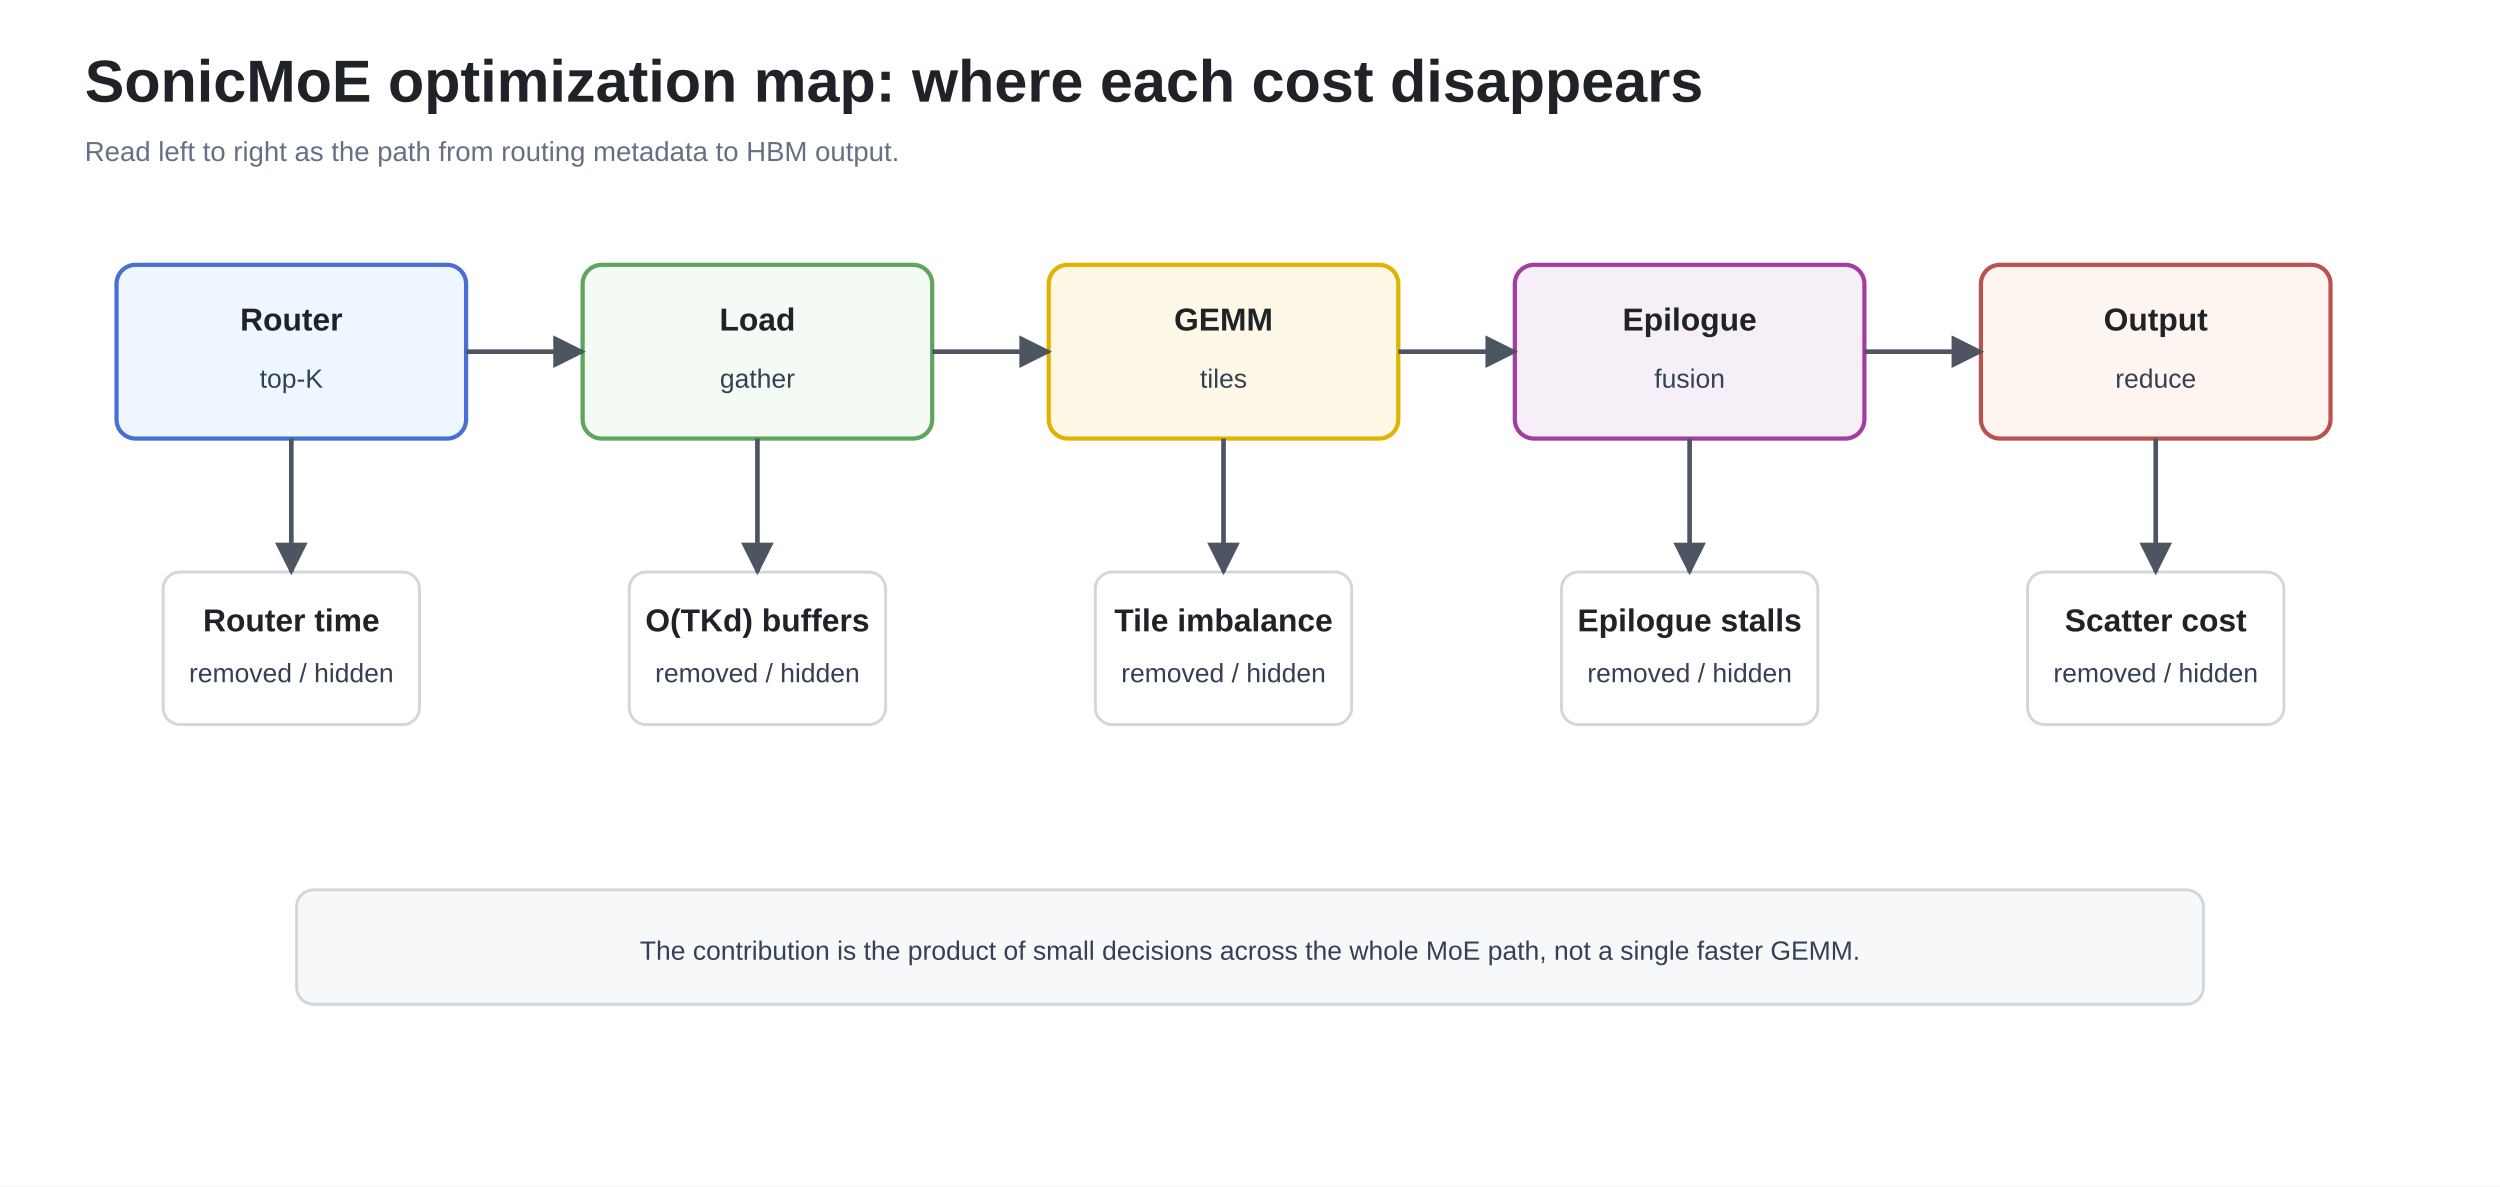
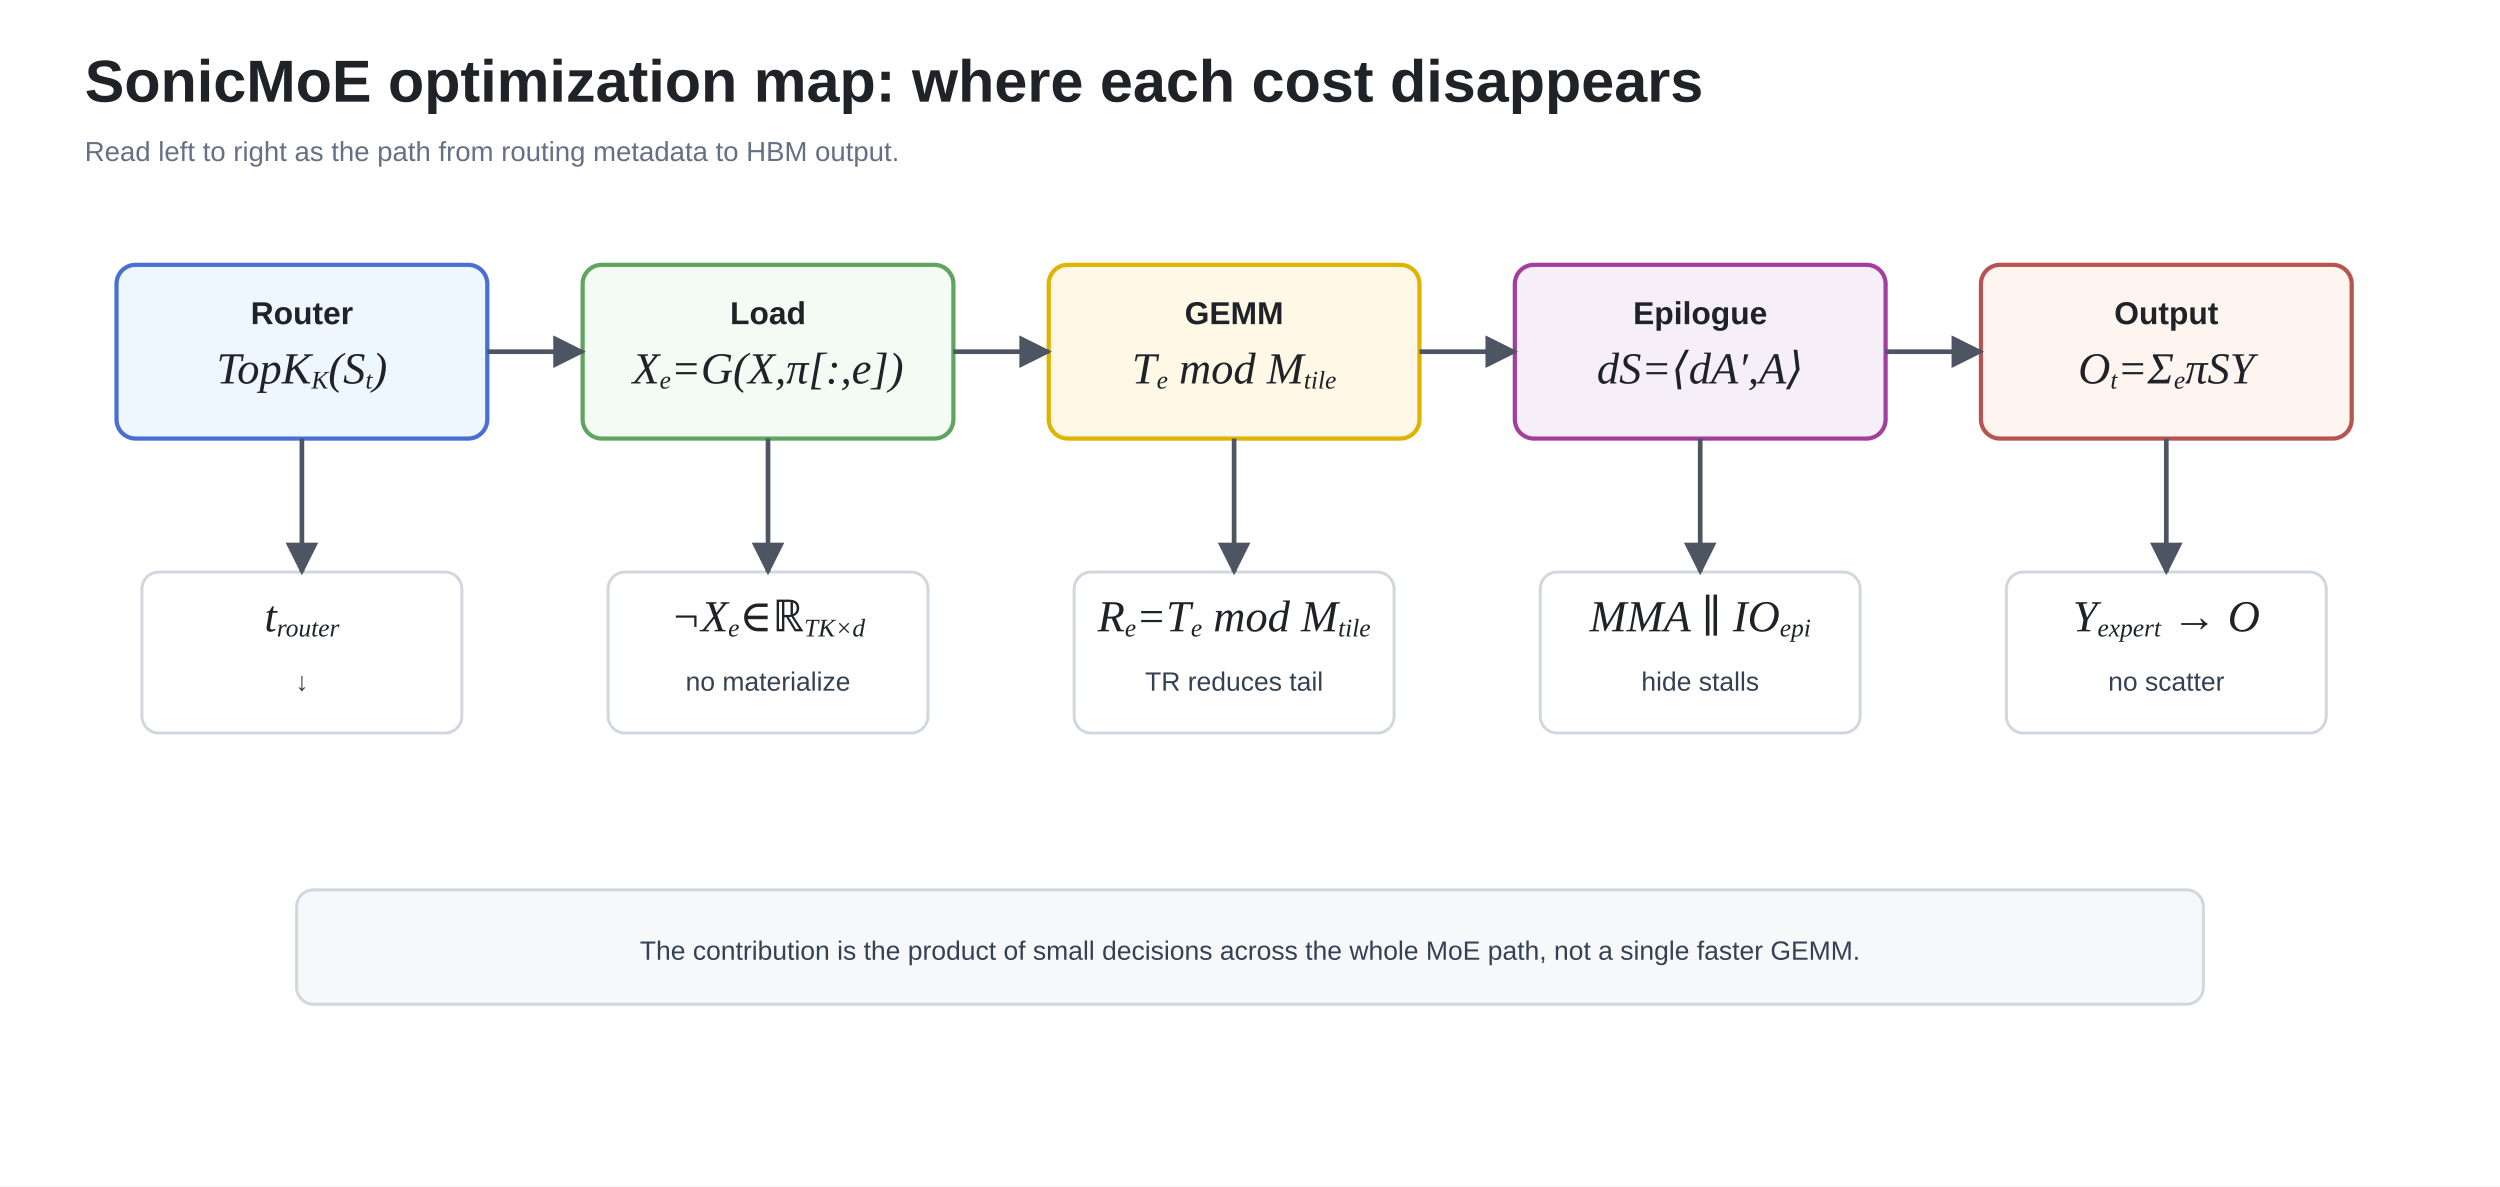
<svg xmlns="http://www.w3.org/2000/svg" viewBox="0 0 1180 560">
  <defs>
    <marker id="arrow" viewBox="0 0 10 10" refX="9" refY="5" markerWidth="7" markerHeight="7" orient="auto-start-reverse">
      <path d="M0,0 L10,5 L0,10 z" fill="#4d5562" />
    </marker>
    <style>
      text{font-family:Arial,Helvetica,sans-serif;fill:#1f2328}
      .title{font-size:28px;font-weight:700}
      .subtitle{font-size:13px;fill:#667085}
      .lane{font-size:14px;font-weight:700;fill:#667085}
      .head{font-size:15px;font-weight:700}
      .small{font-size:12.5px;fill:#344054}
      .formula{font-family:Georgia,"Times New Roman",serif;font-size:21px;font-style:italic}
+       .formulaSm{font-family:Georgia,"Times New Roman",serif;font-size:17px;font-style:italic}
      .sub{font-size:12px;baseline-shift:sub}
      .box{stroke-width:2}
      .thin{stroke-width:1.4}
      .edge{stroke:#4d5562;stroke-width:2.2;fill:none;marker-end:url(#arrow)}
      .dash{stroke:#667085;stroke-width:2;fill:none;stroke-dasharray:7 6;marker-end:url(#arrow)}
      .cache{fill:#fff5f0;stroke:#b85450;stroke-width:1.6}
      .io{fill:#fff;stroke:#d0d7de;stroke-width:1.4}
    </style>
  </defs>
  <rect width="1180" height="560" fill="#fff" />
  <text x="40" y="48" class="title">SonicMoE optimization map: where each cost disappears</text>
  <text x="40" y="76" class="subtitle">Read left to right as the path from routing metadata to HBM output.</text>
-   <rect x="55" y="125" width="165" height="82" rx="9" fill="#eef7ff" stroke="#4a6fd3" class="box" />
-   <text x="137.5" y="156" text-anchor="middle" class="head">Router</text>
-   <text x="137.5" y="183" text-anchor="middle" class="small">top-K</text>
-   <rect x="77" y="270" width="121" height="72" rx="8" fill="#fff" stroke="#d0d7de" class="thin" />
-   <text x="137.5" y="298" text-anchor="middle" class="head">Router time</text>
-   <text x="137.5" y="322" text-anchor="middle" class="small">removed / hidden</text>
-   <path d="M137.5 207 L137.5 270" class="edge" />
-   <rect x="275" y="125" width="165" height="82" rx="9" fill="#f4faf4" stroke="#5fa55f" class="box" />
-   <text x="357.5" y="156" text-anchor="middle" class="head">Load</text>
-   <text x="357.5" y="183" text-anchor="middle" class="small">gather</text>
-   <rect x="297" y="270" width="121" height="72" rx="8" fill="#fff" stroke="#d0d7de" class="thin" />
-   <text x="357.5" y="298" text-anchor="middle" class="head">O(TKd) buffers</text>
-   <text x="357.5" y="322" text-anchor="middle" class="small">removed / hidden</text>
-   <path d="M357.5 207 L357.5 270" class="edge" />
-   <path d="M220 166 L275 166" class="edge" />
-   <rect x="495" y="125" width="165" height="82" rx="9" fill="#fff8e7" stroke="#e0b300" class="box" />
-   <text x="577.5" y="156" text-anchor="middle" class="head">GEMM</text>
-   <text x="577.5" y="183" text-anchor="middle" class="small">tiles</text>
-   <rect x="517" y="270" width="121" height="72" rx="8" fill="#fff" stroke="#d0d7de" class="thin" />
-   <text x="577.5" y="298" text-anchor="middle" class="head">Tile imbalance</text>
-   <text x="577.5" y="322" text-anchor="middle" class="small">removed / hidden</text>
-   <path d="M577.5 207 L577.5 270" class="edge" />
-   <path d="M440 166 L495 166" class="edge" />
-   <rect x="715" y="125" width="165" height="82" rx="9" fill="#f7eff8" stroke="#a33ea1" class="box" />
-   <text x="797.5" y="156" text-anchor="middle" class="head">Epilogue</text>
-   <text x="797.5" y="183" text-anchor="middle" class="small">fusion</text>
-   <rect x="737" y="270" width="121" height="72" rx="8" fill="#fff" stroke="#d0d7de" class="thin" />
-   <text x="797.5" y="298" text-anchor="middle" class="head">Epilogue stalls</text>
-   <text x="797.5" y="322" text-anchor="middle" class="small">removed / hidden</text>
-   <path d="M797.5 207 L797.5 270" class="edge" />
-   <path d="M660 166 L715 166" class="edge" />
-   <rect x="935" y="125" width="165" height="82" rx="9" fill="#fff5f0" stroke="#b85450" class="box" />
-   <text x="1017.5" y="156" text-anchor="middle" class="head">Output</text>
-   <text x="1017.5" y="183" text-anchor="middle" class="small">reduce</text>
-   <rect x="957" y="270" width="121" height="72" rx="8" fill="#fff" stroke="#d0d7de" class="thin" />
-   <text x="1017.5" y="298" text-anchor="middle" class="head">Scatter cost</text>
-   <text x="1017.5" y="322" text-anchor="middle" class="small">removed / hidden</text>
-   <path d="M1017.5 207 L1017.5 270" class="edge" />
-   <path d="M880 166 L935 166" class="edge" />
+   <rect x="55" y="125" width="175" height="82" rx="9" fill="#eef7ff" stroke="#4a6fd3" class="box" />
+   <text x="142.5" y="153" text-anchor="middle" class="head">Router</text>
+   <text x="142.5" y="181" text-anchor="middle" class="formula">TopK<tspan class="sub">K</tspan>(S<tspan class="sub">t</tspan>)</text>
+   <rect x="67" y="270" width="151" height="76" rx="8" fill="#fff" stroke="#d0d7de" class="thin" />
+   <text x="142.5" y="298" text-anchor="middle" class="formula">t<tspan class="sub">router</tspan>
+   </text>
+   <text x="142.5" y="326" text-anchor="middle" class="small">↓</text>
+   <path d="M142.5 207 L142.5 270" class="edge" />
+   <rect x="275" y="125" width="175" height="82" rx="9" fill="#f4faf4" stroke="#5fa55f" class="box" />
+   <text x="362.5" y="153" text-anchor="middle" class="head">Load</text>
+   <text x="362.5" y="181" text-anchor="middle" class="formula">X<tspan class="sub">e</tspan>=G(X,π[:,e])</text>
+   <rect x="287" y="270" width="151" height="76" rx="8" fill="#fff" stroke="#d0d7de" class="thin" />
+   <text x="362.5" y="298" text-anchor="middle" class="formula">¬X<tspan class="sub">e</tspan>∈ℝ<tspan class="sub">TK×d</tspan>
+   </text>
+   <text x="362.5" y="326" text-anchor="middle" class="small">no materialize</text>
+   <path d="M362.5 207 L362.5 270" class="edge" />
+   <path d="M230 166 L275 166" class="edge" />
+   <rect x="495" y="125" width="175" height="82" rx="9" fill="#fff8e7" stroke="#e0b300" class="box" />
+   <text x="582.5" y="153" text-anchor="middle" class="head">GEMM</text>
+   <text x="582.5" y="181" text-anchor="middle" class="formula">T<tspan class="sub">e</tspan> mod M<tspan class="sub">tile</tspan>
+   </text>
+   <rect x="507" y="270" width="151" height="76" rx="8" fill="#fff" stroke="#d0d7de" class="thin" />
+   <text x="582.5" y="298" text-anchor="middle" class="formula">R<tspan class="sub">e</tspan>=T<tspan class="sub">e</tspan> mod M<tspan class="sub">tile</tspan>
+   </text>
+   <text x="582.5" y="326" text-anchor="middle" class="small">TR reduces tail</text>
+   <path d="M582.5 207 L582.5 270" class="edge" />
+   <path d="M450 166 L495 166" class="edge" />
+   <rect x="715" y="125" width="175" height="82" rx="9" fill="#f7eff8" stroke="#a33ea1" class="box" />
+   <text x="802.5" y="153" text-anchor="middle" class="head">Epilogue</text>
+   <text x="802.5" y="181" text-anchor="middle" class="formula">dS=⟨dA′,A⟩</text>
+   <rect x="727" y="270" width="151" height="76" rx="8" fill="#fff" stroke="#d0d7de" class="thin" />
+   <text x="802.5" y="298" text-anchor="middle" class="formula">MMA ∥ IO<tspan class="sub">epi</tspan>
+   </text>
+   <text x="802.5" y="326" text-anchor="middle" class="small">hide stalls</text>
+   <path d="M802.5 207 L802.5 270" class="edge" />
+   <path d="M670 166 L715 166" class="edge" />
+   <rect x="935" y="125" width="175" height="82" rx="9" fill="#fff5f0" stroke="#b85450" class="box" />
+   <text x="1022.5" y="153" text-anchor="middle" class="head">Output</text>
+   <text x="1022.5" y="181" text-anchor="middle" class="formula">O<tspan class="sub">t</tspan>=Σ<tspan class="sub">e</tspan>πSY</text>
+   <rect x="947" y="270" width="151" height="76" rx="8" fill="#fff" stroke="#d0d7de" class="thin" />
+   <text x="1022.5" y="298" text-anchor="middle" class="formula">Y<tspan class="sub">expert</tspan> → O</text>
+   <text x="1022.5" y="326" text-anchor="middle" class="small">no scatter</text>
+   <path d="M1022.5 207 L1022.5 270" class="edge" />
+   <path d="M890 166 L935 166" class="edge" />
  <rect x="140" y="420" width="900" height="54" rx="8" fill="#f7f8fa" stroke="#d0d7de" class="thin" />
  <text x="590" y="453" text-anchor="middle" class="small">The contribution is the product of small decisions across the whole MoE path, not a single faster GEMM.</text>
</svg>
